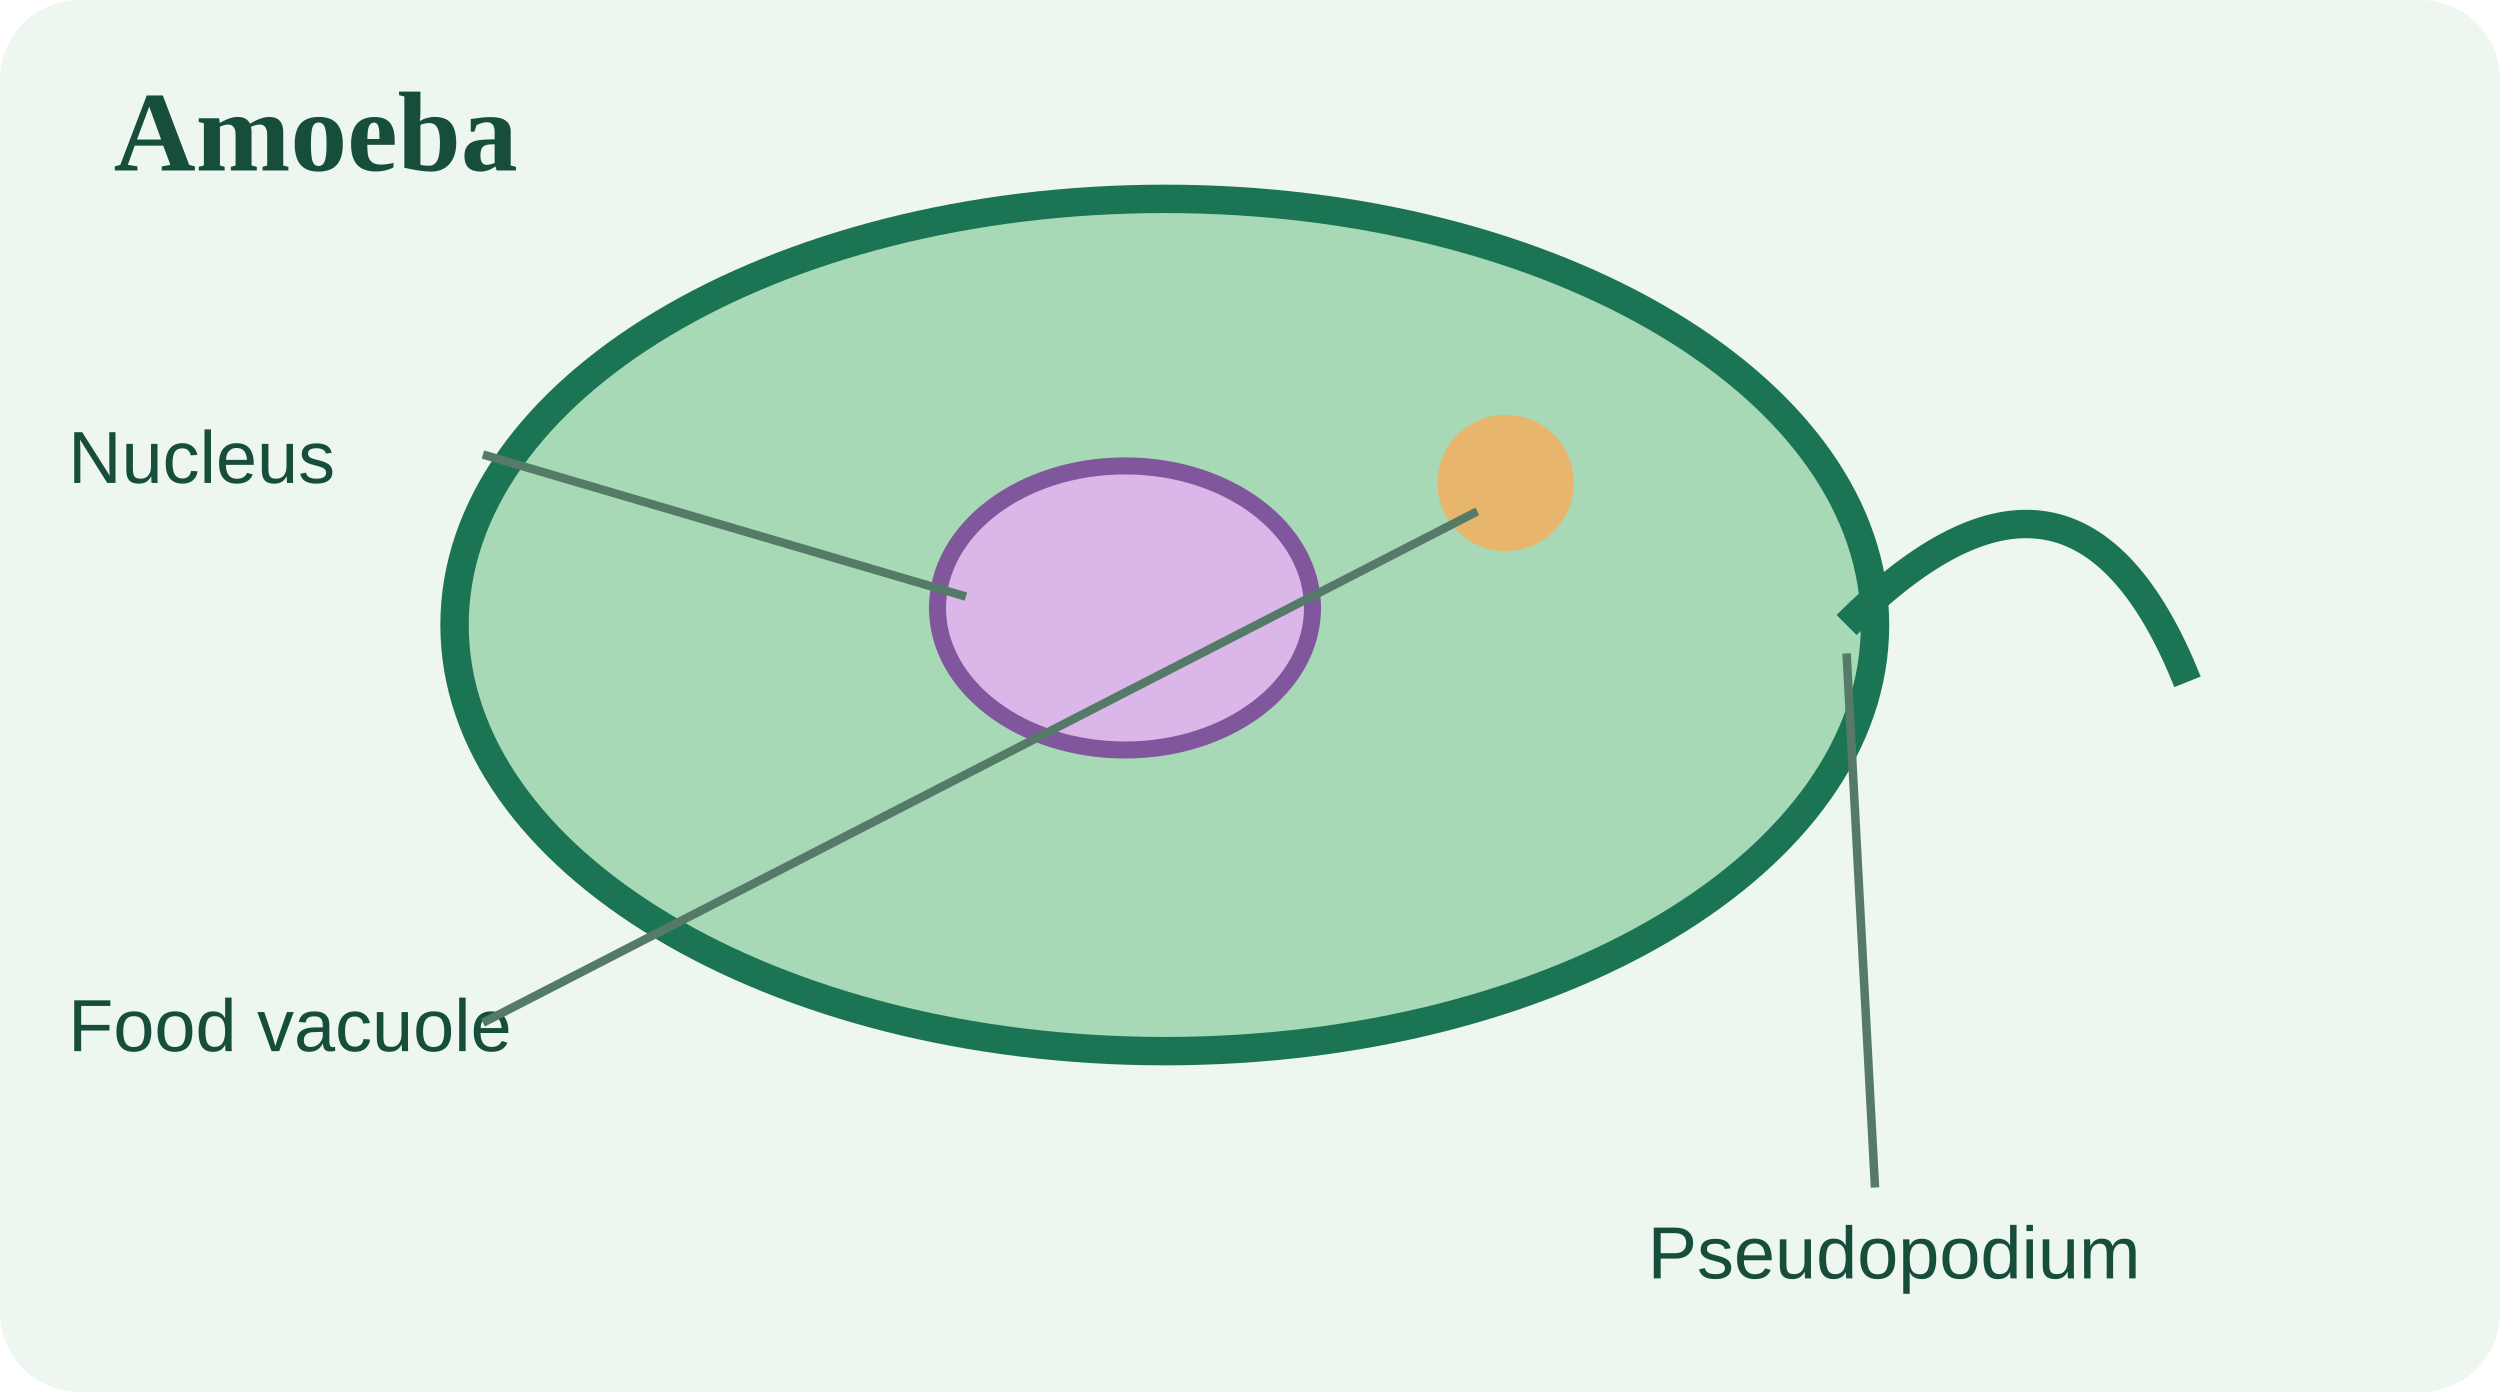
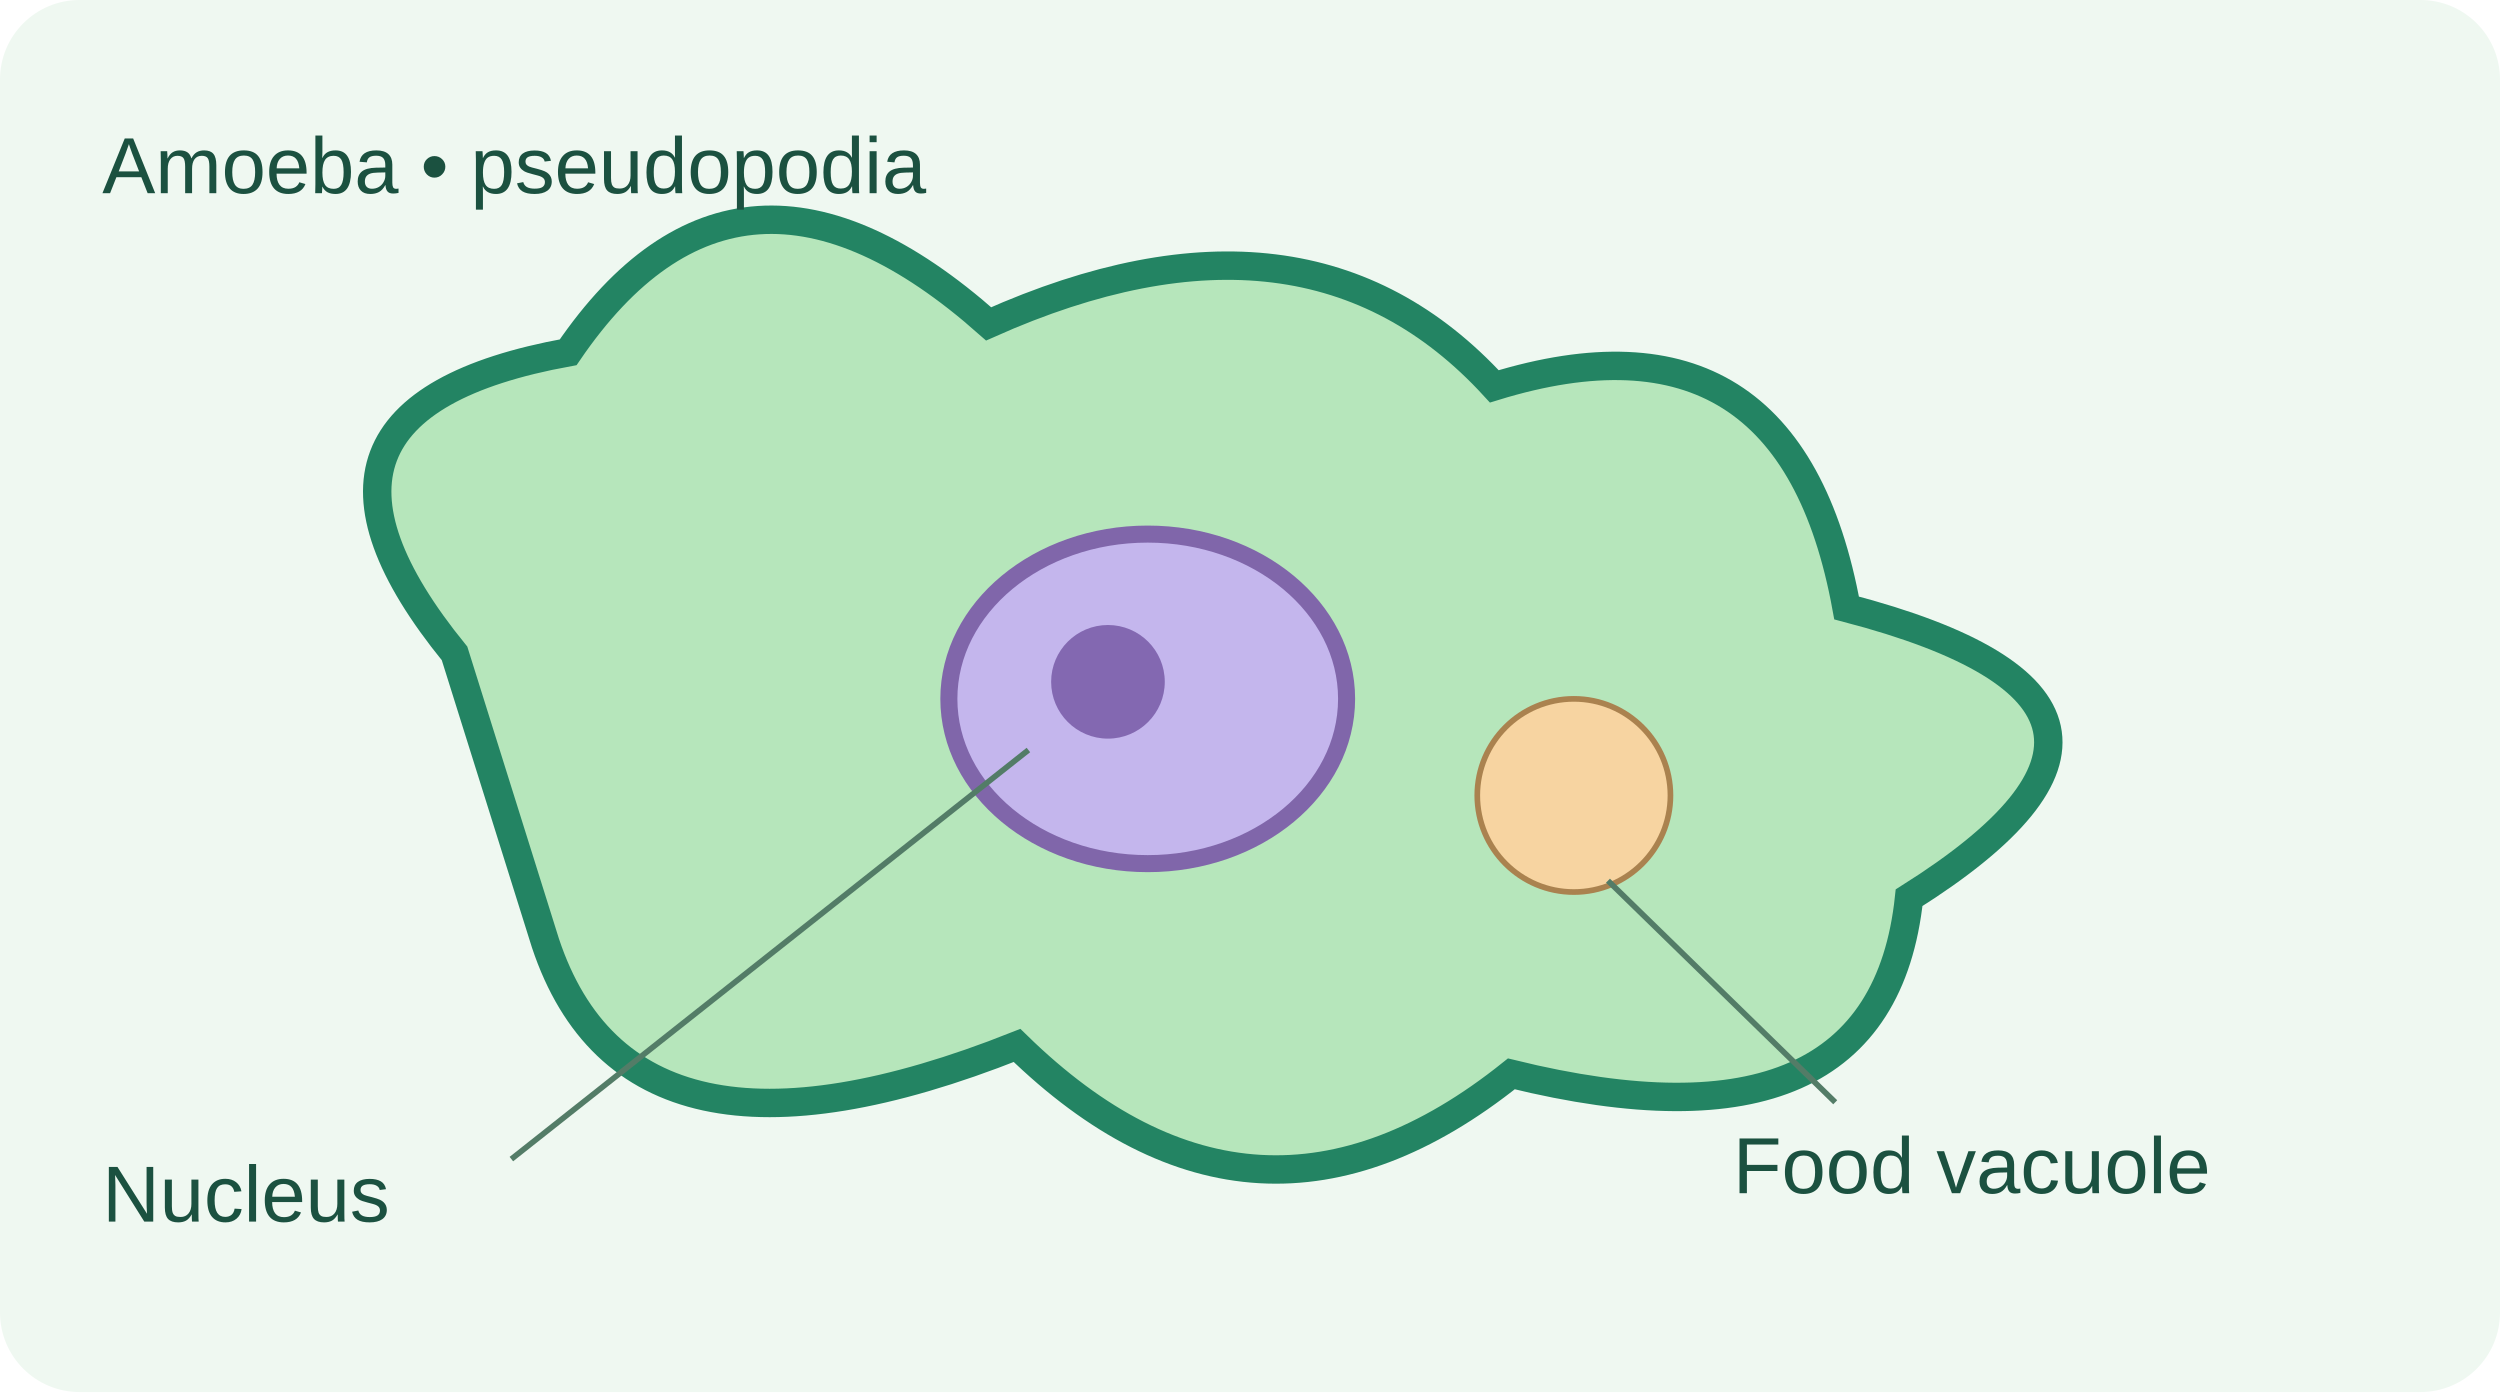
<svg xmlns="http://www.w3.org/2000/svg" viewBox="0 0 440 245">
-   <rect width="440" height="245" rx="14" fill="#edf6ef" />
-   <text x="20" y="30" font-size="20" font-weight="700" fill="#174e3b">Amoeba</text>
-   <ellipse cx="205" cy="110" rx="125" ry="75" fill="#a7d9b6" stroke="#1b7554" stroke-width="5" />
-   <ellipse cx="198" cy="107" rx="33" ry="25" fill="#dbb6e9" stroke="#80569c" stroke-width="3" />
-   <circle cx="265" cy="85" r="12" fill="#e8b56c" />
-   <path d="M325 110 Q365 70 385 120" fill="none" stroke="#1b7554" stroke-width="5" />
-   <g font-family="Arial,sans-serif" font-size="13" fill="#174e3b">
-     <text x="12" y="85">Nucleus</text>
-     <text x="12" y="185">Food vacuole</text>
-     <text x="290" y="225">Pseudopodium</text>
-   </g>
-   <g stroke="#557a68" stroke-width="1.5">
-     <path d="M85 80 L170 105" />
-     <path d="M85 180 L260 90" />
-     <path d="M330 209 L325 115" />
+   <rect width="440" height="245" rx="14" fill="#eff8f1" />
+   <g font-family="Arial,sans-serif" font-size="14" fill="#1b5140">
+     <path d="M80 115 Q45 72 100 62 Q130 18 174 57 Q230 32 263 68 Q315 52 325 107 Q390 124 336 158 Q331 205 266 189 Q221 225 179 184 Q111 211 96 166Z" fill="#b6e6bb" stroke="#238463" stroke-width="5" />
+     <ellipse cx="202" cy="123" rx="35" ry="29" fill="#c4b6ed" stroke="#8066aa" stroke-width="3" />
+     <circle cx="195" cy="120" r="10" fill="#8368b1" />
+     <circle cx="277" cy="140" r="17" fill="#f7d4a1" stroke="#aa824f" />
+     <text x="18" y="34">Amoeba • pseudopodia</text>
+     <text x="18" y="215">Nucleus</text>
+     <path d="M90 204L181 132" stroke="#537c67" />
+     <text x="305" y="210">Food vacuole</text>
+     <path d="M323 194L283 155" stroke="#537c67" />
  </g>
</svg>
